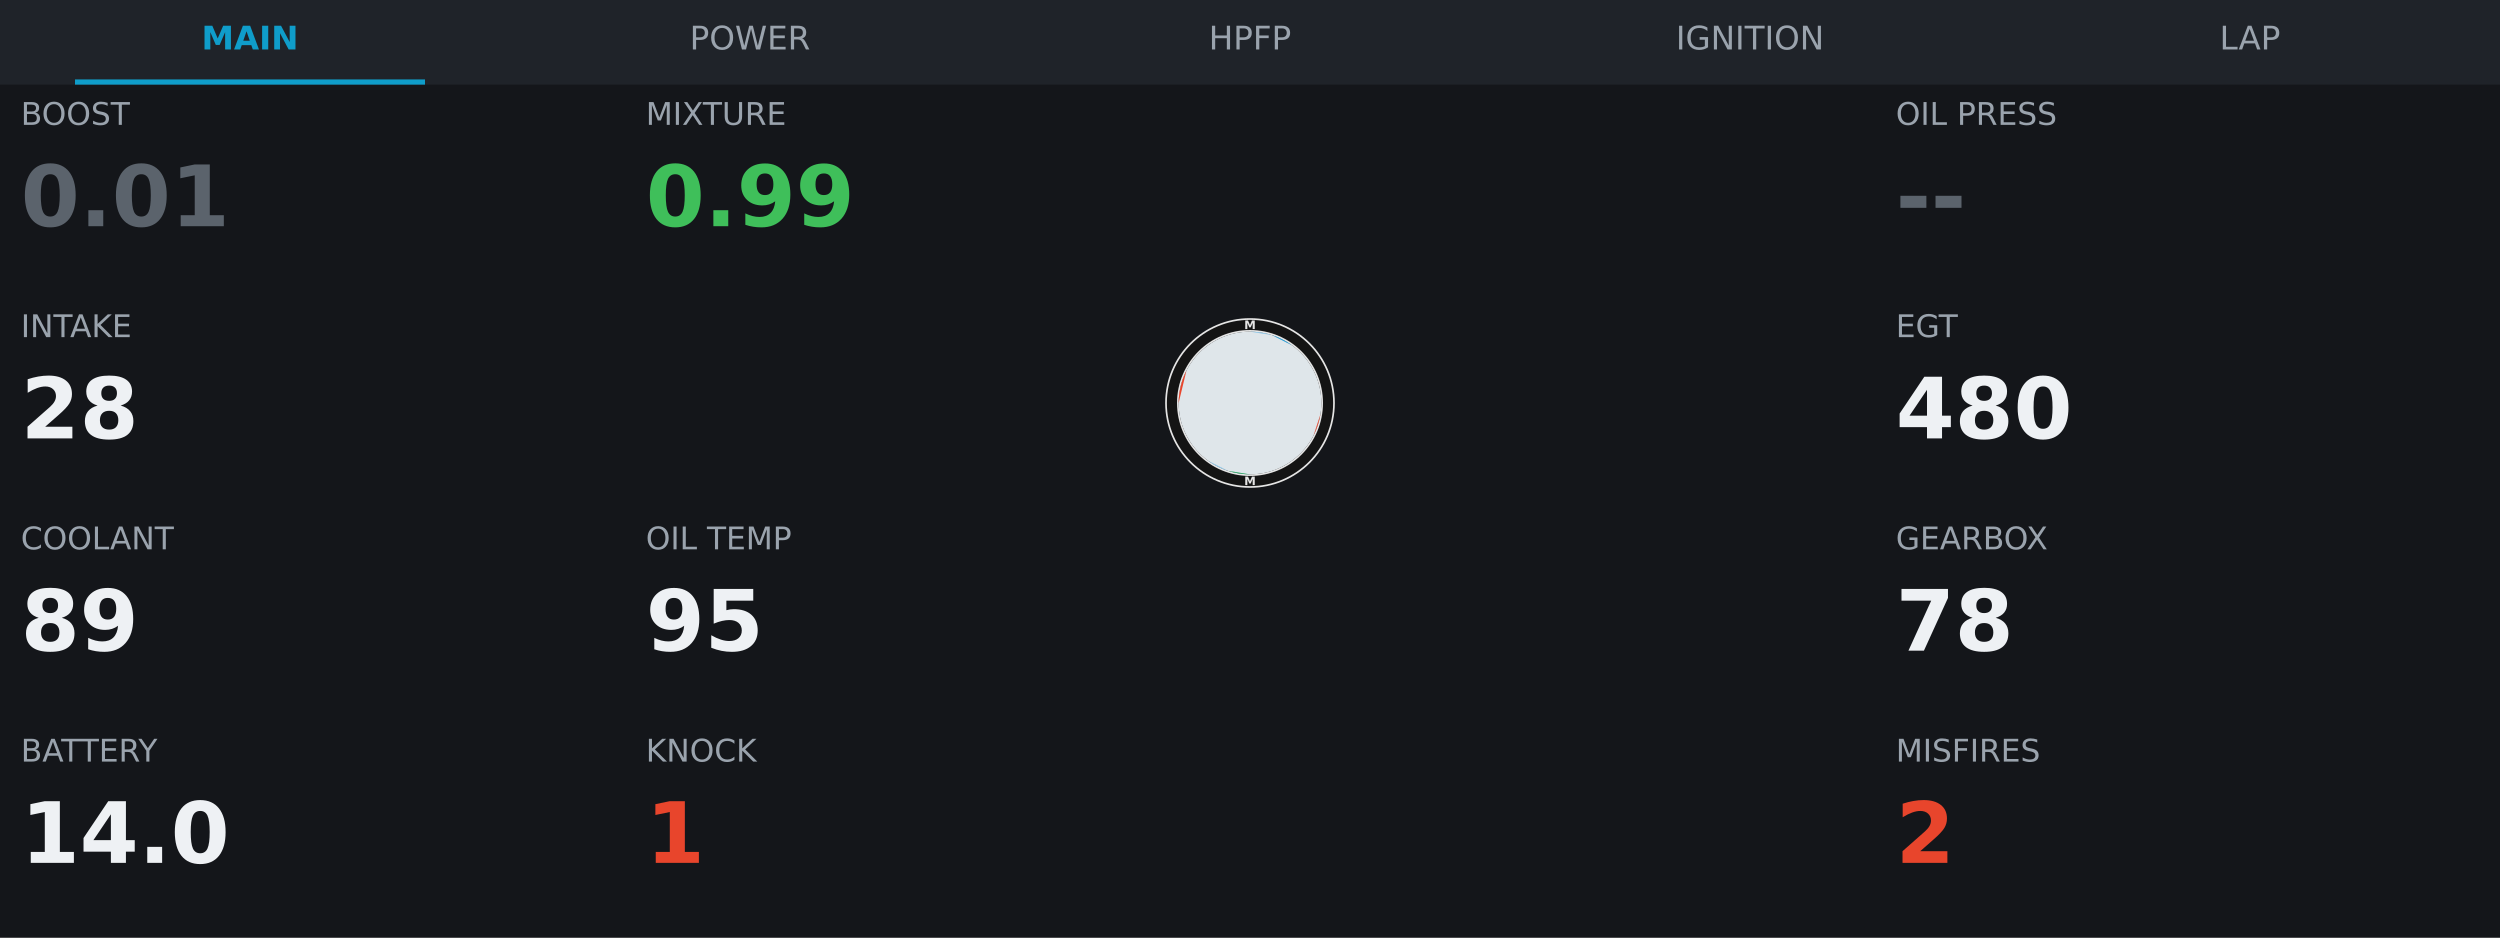
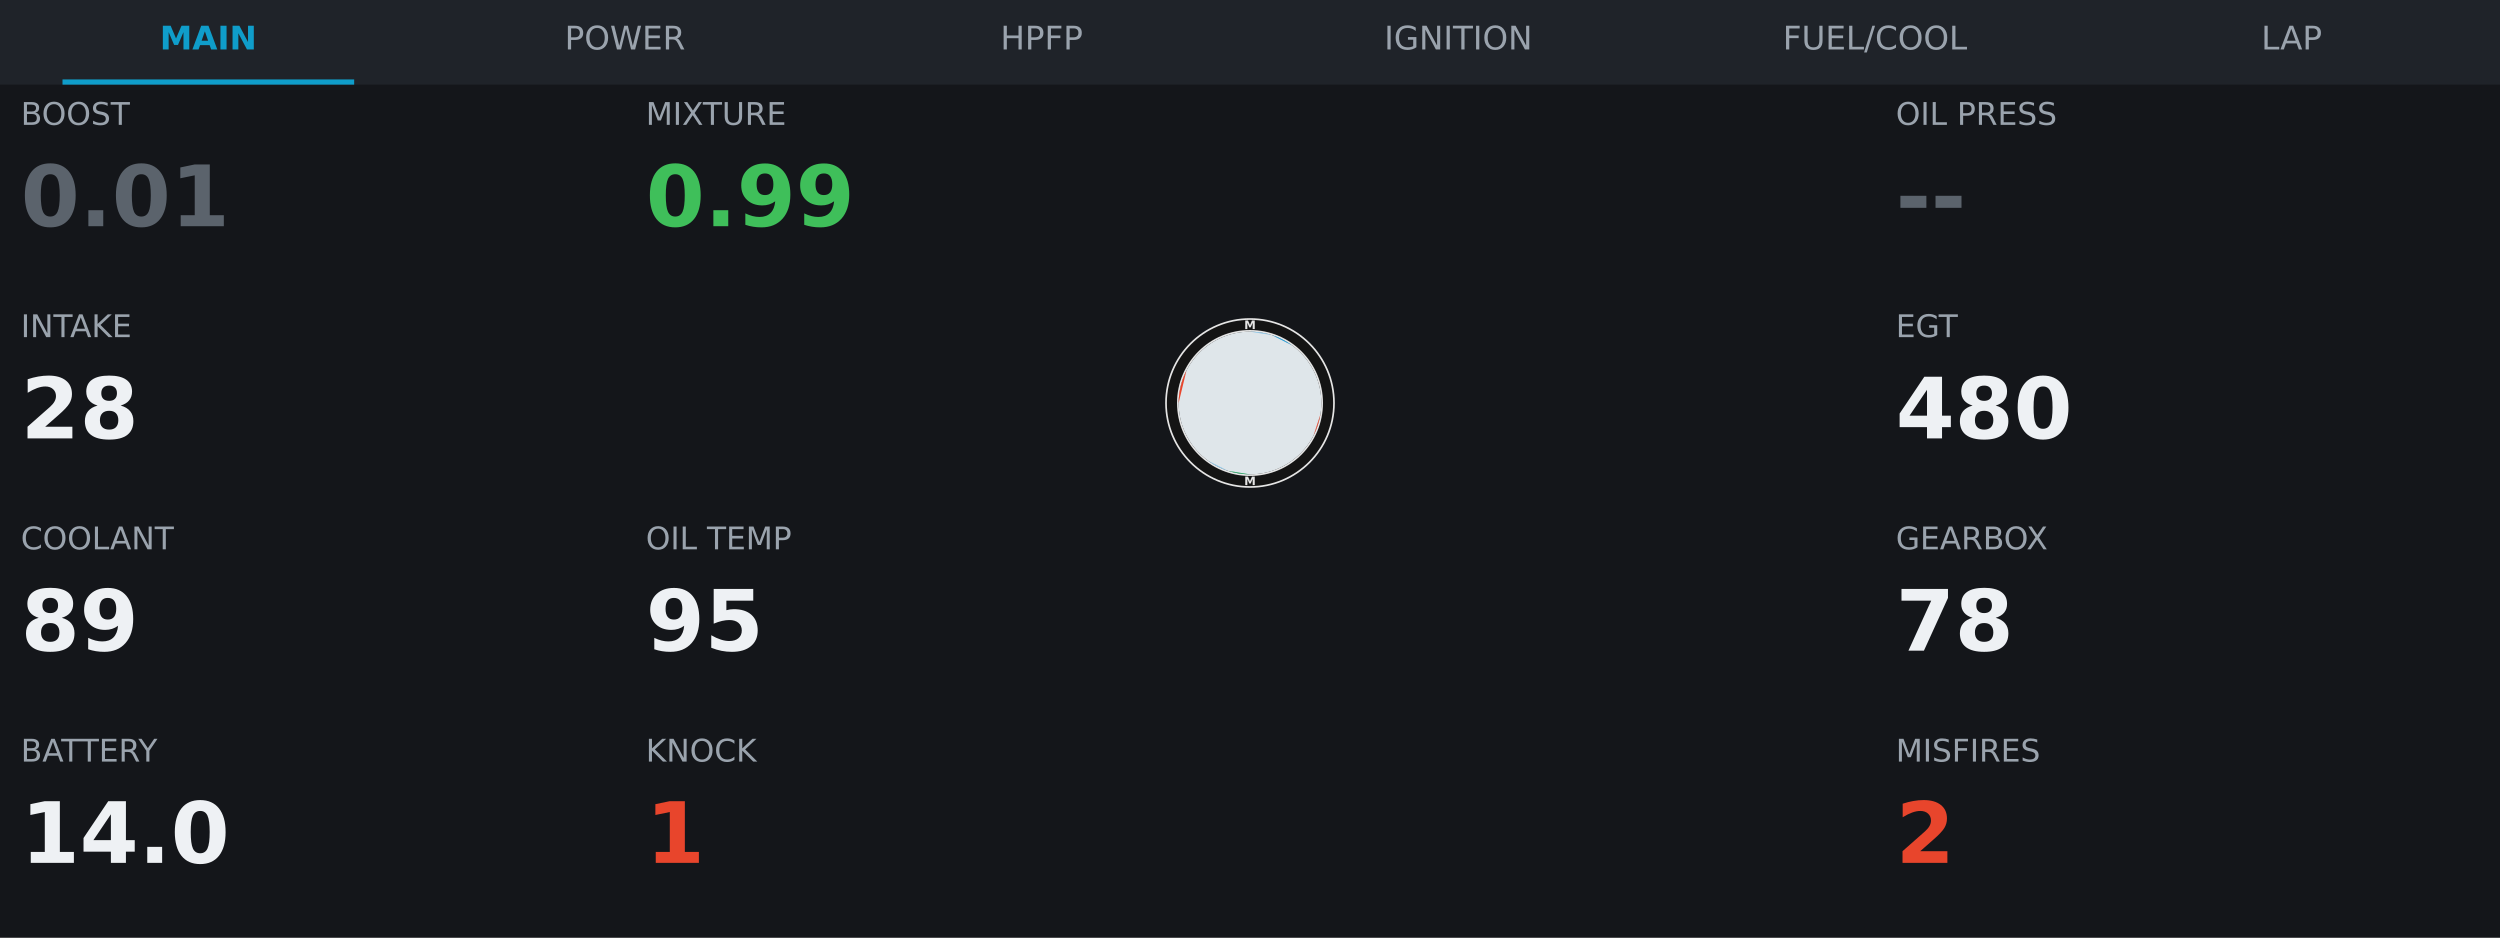
<svg xmlns="http://www.w3.org/2000/svg" width="1920" height="720" viewBox="0 0 1920 720">
  <rect x="0" y="0" width="1920" height="720" fill="#000" />
  <rect x="0" y="0" width="1920" height="720" fill="#14161a" />
  <rect x="0" y="0" width="1920" height="65" fill="#1f2329" />
-   <text x="192" y="38.0" fill="#0f9dca" font-family="DejaVu Sans, Arial, sans-serif" font-size="25" font-weight="bold" text-anchor="middle">MAIN</text>
-   <rect x="57.6" y="61" width="268.8" height="4" fill="#0f9dca" />
-   <text x="576" y="38.0" fill="#9aa3ad" font-family="DejaVu Sans, Arial, sans-serif" font-size="25" text-anchor="middle">POWER</text>
-   <text x="960" y="38.0" fill="#9aa3ad" font-family="DejaVu Sans, Arial, sans-serif" font-size="25" text-anchor="middle">HPFP</text>
-   <text x="1344" y="38.0" fill="#9aa3ad" font-family="DejaVu Sans, Arial, sans-serif" font-size="25" text-anchor="middle">IGNITION</text>
-   <text x="1728" y="38.0" fill="#9aa3ad" font-family="DejaVu Sans, Arial, sans-serif" font-size="25" text-anchor="middle">LAP</text>
+   <text x="160" y="38.0" fill="#0f9dca" font-family="DejaVu Sans, Arial, sans-serif" font-size="25" font-weight="bold" text-anchor="middle">MAIN</text>
+   <rect x="48" y="61" width="224" height="4" fill="#0f9dca" />
+   <text x="480" y="38.0" fill="#9aa3ad" font-family="DejaVu Sans, Arial, sans-serif" font-size="25" text-anchor="middle">POWER</text>
+   <text x="800" y="38.0" fill="#9aa3ad" font-family="DejaVu Sans, Arial, sans-serif" font-size="25" text-anchor="middle">HPFP</text>
+   <text x="1120" y="38.0" fill="#9aa3ad" font-family="DejaVu Sans, Arial, sans-serif" font-size="25" text-anchor="middle">IGNITION</text>
+   <text x="1440" y="38.0" fill="#9aa3ad" font-family="DejaVu Sans, Arial, sans-serif" font-size="25" text-anchor="middle">FUEL/COOL</text>
+   <text x="1760" y="38.0" fill="#9aa3ad" font-family="DejaVu Sans, Arial, sans-serif" font-size="25" text-anchor="middle">LAP</text>
  <rect x="3" y="68" width="474" height="157" rx="10" fill="#14161a" />
  <text x="16" y="95.9" fill="#9aa3ad" font-family="DejaVu Sans, Arial, sans-serif" font-size="24" text-anchor="start">BOOST</text>
  <text x="16" y="173.7" fill="#5b636c" font-family="DejaVu Sans, Arial, sans-serif" font-size="65" font-weight="bold" text-anchor="start">0.01</text>
  <rect x="483" y="68" width="954" height="157" rx="10" fill="#14161a" />
  <text x="496" y="95.9" fill="#9aa3ad" font-family="DejaVu Sans, Arial, sans-serif" font-size="24" text-anchor="start">MIXTURE</text>
  <text x="496" y="173.7" fill="#3fbf5a" font-family="DejaVu Sans, Arial, sans-serif" font-size="65" font-weight="bold" text-anchor="start">0.99</text>
  <rect x="1443" y="68" width="474" height="157" rx="10" fill="#14161a" />
  <text x="1456" y="95.9" fill="#9aa3ad" font-family="DejaVu Sans, Arial, sans-serif" font-size="24" text-anchor="start">OIL PRESS</text>
  <text x="1456" y="173.7" fill="#5b636c" font-family="DejaVu Sans, Arial, sans-serif" font-size="65" font-weight="bold" text-anchor="start">--</text>
  <rect x="3" y="231" width="474" height="157" rx="10" fill="#14161a" />
  <text x="16" y="258.9" fill="#9aa3ad" font-family="DejaVu Sans, Arial, sans-serif" font-size="24" text-anchor="start">INTAKE</text>
  <text x="16" y="336.7" fill="#eef1f4" font-family="DejaVu Sans, Arial, sans-serif" font-size="65" font-weight="bold" text-anchor="start">28</text>
  <rect x="483" y="231" width="954" height="157" rx="10" fill="#14161a" />
  <path d="M1025.2 309.5 A65.2 65.2 0 1 1 894.8 309.5 A65.2 65.2 0 1 1 1025.2 309.5 " fill="#141414" />
  <path d="M1024.5 309.5 A64.5 64.5 0 1 1 895.5 309.5 A64.5 64.5 0 1 1 1024.5 309.5 " fill="none" stroke="#e6e6e6" stroke-width="1.304" stroke-linejoin="round" stroke-linecap="round" />
  <path d="M1015.4 309.5 A55.4 55.4 0 1 1 904.6 309.5 A55.4 55.4 0 1 1 1015.4 309.5 " fill="none" stroke="#e6e6e6" stroke-width="1.304" stroke-linejoin="round" stroke-linecap="round" />
  <path d="M1014.8 309.5 A54.8 54.8 0 1 1 905.2 309.5 A54.8 54.8 0 1 1 1014.8 309.5 " fill="#dfe6ea" />
  <path d="M960.0 254.7 A54.8 54.8 0 0 1 976.9 257.4 M960.0 309.5 A0.0 0.0 0 0 0 960.0 309.5 Z" fill="#87c4e8" />
  <path d="M976.9 257.4 A54.8 54.8 0 0 1 992.2 265.2 M960.0 309.5 A0.0 0.0 0 0 0 960.0 309.5 Z" fill="#0f96d8" />
  <path d="M1014.1 318.1 A54.8 54.8 0 0 1 1008.8 334.4 M960.0 309.5 A0.0 0.0 0 0 0 960.0 309.5 Z" fill="#e8452c" />
  <path d="M905.2 309.5 A54.8 54.8 0 0 1 911.2 284.6 M960.0 309.5 A0.0 0.0 0 0 0 960.0 309.5 Z" fill="#e8452c" />
  <path d="M960.0 364.3 A54.8 54.8 0 0 1 943.1 361.6 M960.0 309.5 A0.0 0.0 0 0 0 960.0 309.5 Z" fill="#1aa05a" />
  <path d="M943.1 361.6 A54.8 54.8 0 0 1 927.8 353.8 M960.0 309.5 A0.0 0.0 0 0 0 960.0 309.5 Z" fill="#87c4e8" />
  <text x="960" y="252.7" fill="#e6e6e6" font-family="DejaVu Sans, Arial, sans-serif" font-size="9" font-weight="bold" text-anchor="middle">M</text>
  <text x="960" y="372.6" fill="#e6e6e6" font-family="DejaVu Sans, Arial, sans-serif" font-size="9" font-weight="bold" text-anchor="middle">M</text>
  <rect x="1443" y="231" width="474" height="157" rx="10" fill="#14161a" />
  <text x="1456" y="258.9" fill="#9aa3ad" font-family="DejaVu Sans, Arial, sans-serif" font-size="24" text-anchor="start">EGT</text>
  <text x="1456" y="336.7" fill="#eef1f4" font-family="DejaVu Sans, Arial, sans-serif" font-size="65" font-weight="bold" text-anchor="start">480</text>
  <rect x="3" y="394" width="474" height="157" rx="10" fill="#14161a" />
  <text x="16" y="421.9" fill="#9aa3ad" font-family="DejaVu Sans, Arial, sans-serif" font-size="24" text-anchor="start">COOLANT</text>
  <text x="16" y="499.7" fill="#eef1f4" font-family="DejaVu Sans, Arial, sans-serif" font-size="65" font-weight="bold" text-anchor="start">89</text>
  <rect x="483" y="394" width="954" height="157" rx="10" fill="#14161a" />
  <text x="496" y="421.9" fill="#9aa3ad" font-family="DejaVu Sans, Arial, sans-serif" font-size="24" text-anchor="start">OIL TEMP</text>
  <text x="496" y="499.7" fill="#eef1f4" font-family="DejaVu Sans, Arial, sans-serif" font-size="65" font-weight="bold" text-anchor="start">95</text>
  <rect x="1443" y="394" width="474" height="157" rx="10" fill="#14161a" />
  <text x="1456" y="421.9" fill="#9aa3ad" font-family="DejaVu Sans, Arial, sans-serif" font-size="24" text-anchor="start">GEARBOX</text>
  <text x="1456" y="499.7" fill="#eef1f4" font-family="DejaVu Sans, Arial, sans-serif" font-size="65" font-weight="bold" text-anchor="start">78</text>
  <rect x="3" y="557" width="474" height="157" rx="10" fill="#14161a" />
  <text x="16" y="584.9" fill="#9aa3ad" font-family="DejaVu Sans, Arial, sans-serif" font-size="24" text-anchor="start">BATTERY</text>
  <text x="16" y="662.7" fill="#eef1f4" font-family="DejaVu Sans, Arial, sans-serif" font-size="65" font-weight="bold" text-anchor="start">14.0</text>
  <rect x="483" y="557" width="954" height="157" rx="10" fill="#14161a" />
  <text x="496" y="584.9" fill="#9aa3ad" font-family="DejaVu Sans, Arial, sans-serif" font-size="24" text-anchor="start">KNOCK</text>
  <text x="496" y="662.7" fill="#e8452c" font-family="DejaVu Sans, Arial, sans-serif" font-size="65" font-weight="bold" text-anchor="start">1</text>
  <rect x="1443" y="557" width="474" height="157" rx="10" fill="#14161a" />
  <text x="1456" y="584.9" fill="#9aa3ad" font-family="DejaVu Sans, Arial, sans-serif" font-size="24" text-anchor="start">MISFIRES</text>
  <text x="1456" y="662.7" fill="#e8452c" font-family="DejaVu Sans, Arial, sans-serif" font-size="65" font-weight="bold" text-anchor="start">2</text>
</svg>
